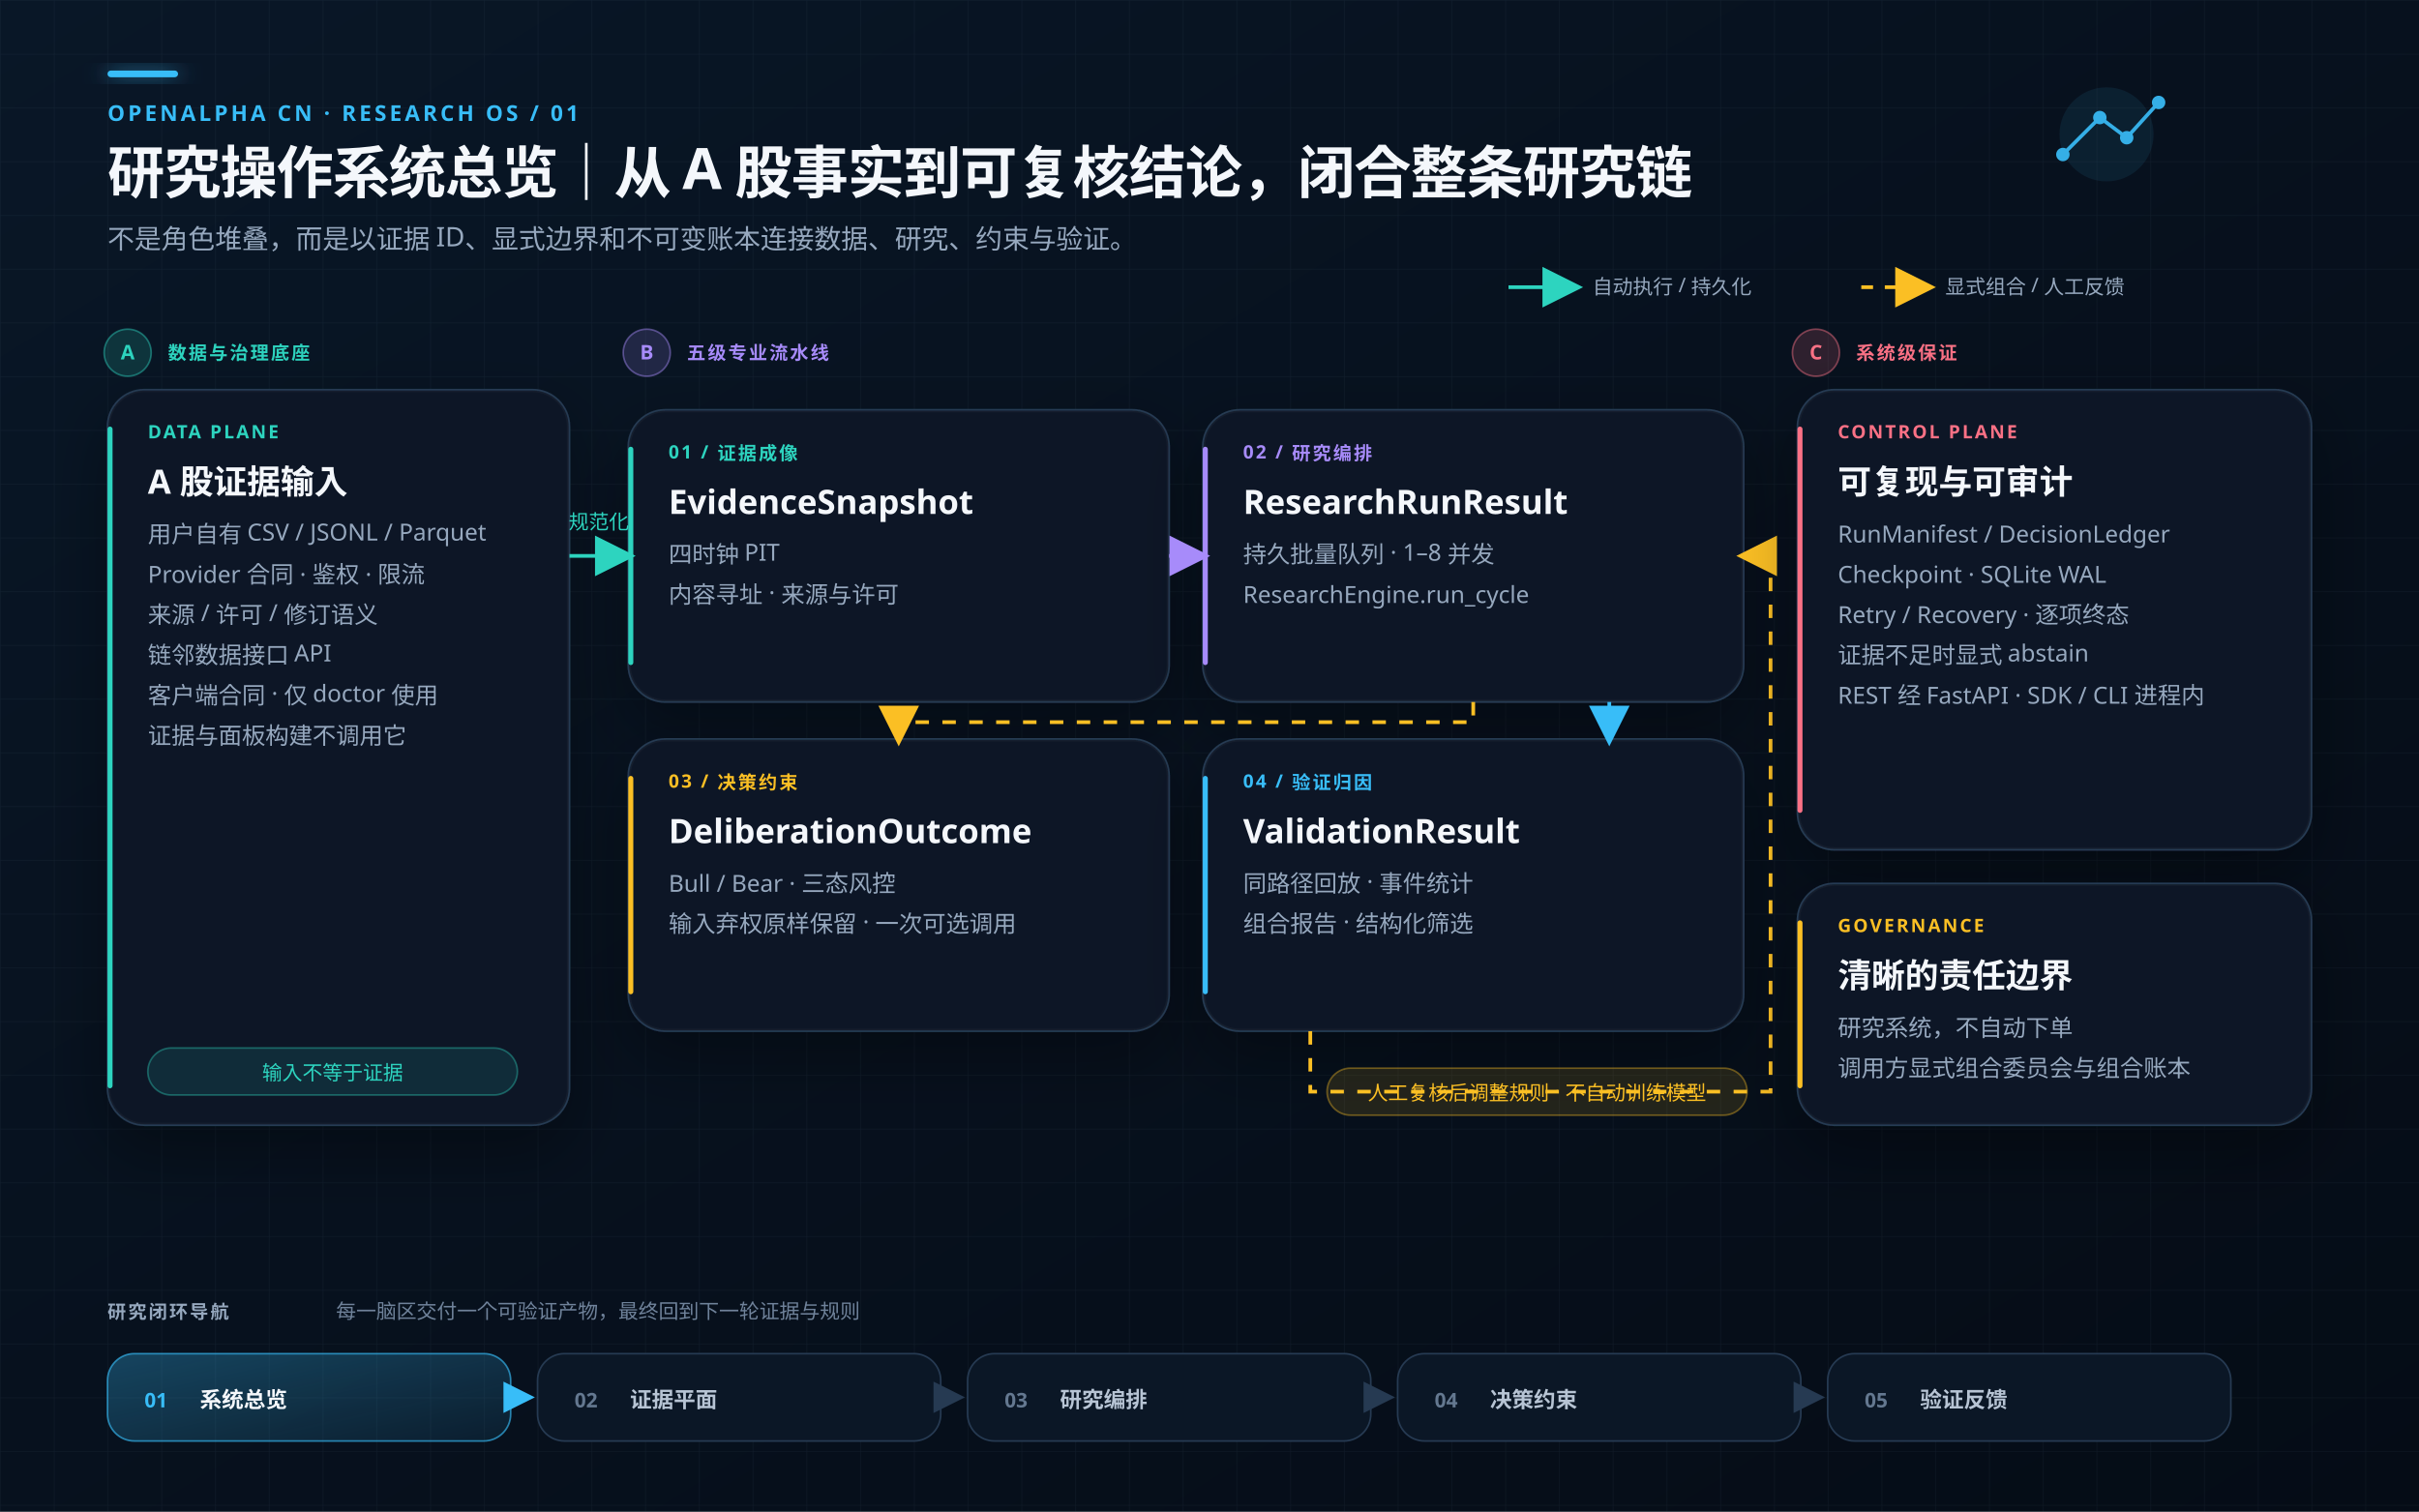
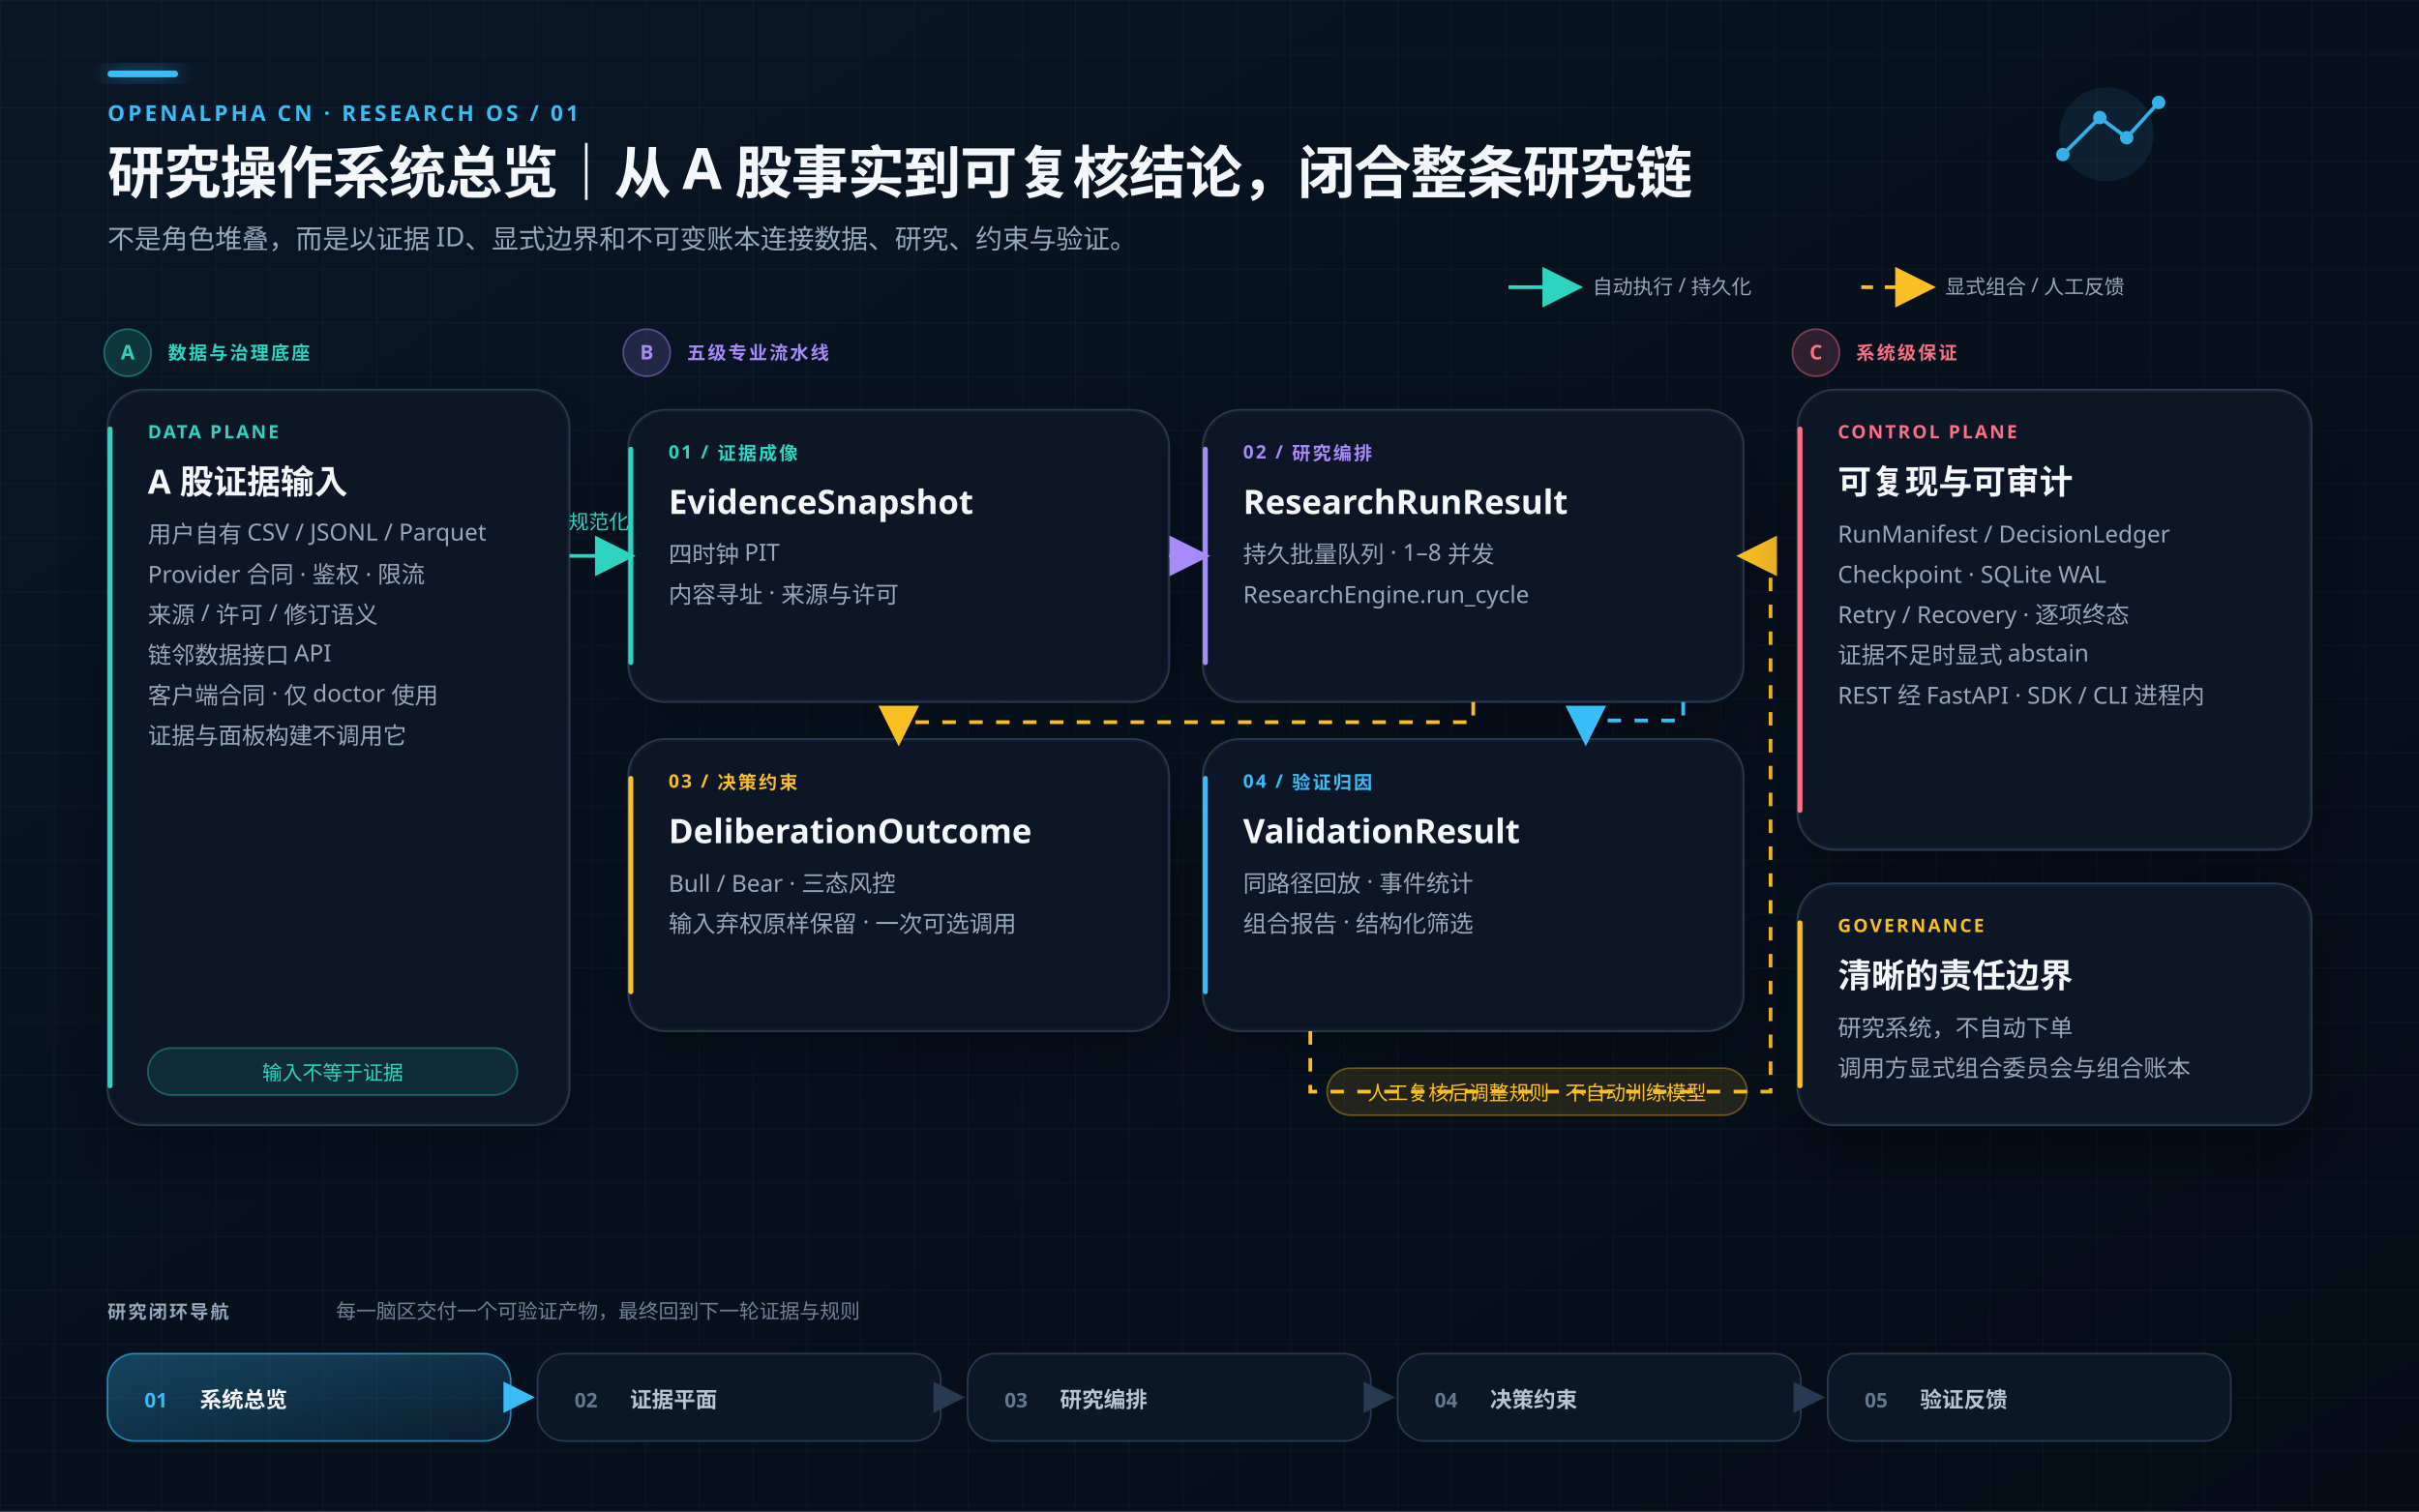
<svg xmlns="http://www.w3.org/2000/svg" width="1440" height="900" viewBox="0 0 1440 900" role="img" aria-labelledby="title desc">
  <defs>
    <linearGradient id="bgGradient" x1="0" y1="0" x2="1" y2="1">
      <stop offset="0" stop-color="#091727" />
      <stop offset=".48" stop-color="#07111E" />
      <stop offset="1" stop-color="#050C16" />
    </linearGradient>
    <radialGradient id="ambient" cx="0" cy="0" r="1" gradientTransform="translate(1160 40) rotate(135) scale(600 420)">
      <stop offset="0" stop-color="#38BDF8" stop-opacity=".16" />
      <stop offset=".62" stop-color="#38BDF8" stop-opacity=".025" />
      <stop offset="1" stop-color="#38BDF8" stop-opacity="0" />
    </radialGradient>
    <linearGradient id="activeNav" x1="0" y1="0" x2="1" y2="1">
      <stop offset="0" stop-color="#38BDF8" stop-opacity=".30" />
      <stop offset="1" stop-color="#38BDF8" stop-opacity=".08" />
    </linearGradient>
    <filter id="shadow" x="-20%" y="-20%" width="150%" height="170%">
      <feDropShadow dx="0" dy="16" stdDeviation="20" flood-color="#000000" flood-opacity=".34" />
    </filter>
    <filter id="softGlow" x="-100%" y="-100%" width="300%" height="300%">
      <feGaussianBlur stdDeviation="7" result="blur" />
      <feMerge>
        <feMergeNode in="blur" />
        <feMergeNode in="SourceGraphic" />
      </feMerge>
    </filter>
    <pattern id="grid" width="32" height="32" patternUnits="userSpaceOnUse">
      <path d="M32 0H0V32" fill="none" stroke="#6D87A3" stroke-width=".55" opacity=".12" />
    </pattern>
    <marker id="arrow" markerWidth="11" markerHeight="11" refX="9" refY="5.5" orient="auto" markerUnits="strokeWidth">
      <path d="M0 0L11 5.5L0 11Z" fill="context-stroke" />
    </marker>
    <style>
      text { font-family: Geist, "Plus Jakarta Sans", "Noto Sans SC", "Microsoft YaHei", sans-serif; }
      .eyebrow { font-size: 13px; font-weight: 760; letter-spacing: 1.8px; }
      .title { font-size: 34px; font-weight: 760; letter-spacing: -.5px; }
      .subtitle { font-size: 16px; font-weight: 480; }
      .micro { font-size: 11px; font-weight: 760; letter-spacing: 1.25px; }
      .cardTitle { font-size: 20px; font-weight: 720; }
      .cardTitleTight { font-size: 17px; font-weight: 720; }
      .body { font-size: 14px; font-weight: 490; }
      .small { font-size: 12px; font-weight: 520; }
      .mono { font-size: 12px; font-weight: 680; font-family: Geist Mono, "Noto Sans Mono CJK SC", monospace; }
      .metric { font-size: 28px; font-weight: 780; letter-spacing: -.5px; }
      .nav { font-size: 13px; font-weight: 680; }
      .navNum { font-size: 12px; font-weight: 800; }
    </style>
  </defs>
  <rect width="1440" height="900" fill="#07111E" />
  <rect width="1440" height="900" fill="url(#bgGradient)" />
  <rect width="1440" height="900" fill="url(#ambient)" />
  <rect width="1440" height="900" fill="url(#grid)" />
  <rect x="64" y="42" width="42" height="4" rx="2" fill="#38BDF8" filter="url(#softGlow)" />
  <text x="64" y="72" class="eyebrow" fill="#38BDF8">OPENALPHA CN · RESEARCH OS / 01</text>
  <text x="64" y="115" class="title" fill="#F4F7FB">研究操作系统总览｜从 A 股事实到可复核结论，闭合整条研究链</text>
  <text x="64" y="148" class="subtitle" fill="#96A8BE">不是角色堆叠，而是以证据 ID、显式边界和不可变账本连接数据、研究、约束与验证。</text>
  <g transform="translate(1210 50)" opacity=".92">
    <circle cx="44" cy="30" r="28" fill="#38BDF8" opacity=".09" />
    <path d="M18 42L40 20L56 32L75 11" fill="none" stroke="#38BDF8" stroke-width="2.2" />
    <circle cx="18" cy="42" r="4" fill="#38BDF8" />
    <circle cx="40" cy="20" r="4" fill="#38BDF8" />
    <circle cx="56" cy="32" r="4" fill="#38BDF8" />
    <circle cx="75" cy="11" r="4" fill="#38BDF8" />
  </g>
  <line x1="898" y1="171" x2="938" y2="171" stroke="#2DD4BF" stroke-width="2.2" marker-end="url(#arrow)" />
  <text x="948" y="175" class="small" fill="#96A8BE" text-anchor="start" opacity="1">自动执行 / 持久化</text>
  <line x1="1108" y1="171" x2="1148" y2="171" stroke="#FBBF24" stroke-width="2.2" stroke-dasharray="7 7" marker-end="url(#arrow)" />
  <text x="1158" y="175" class="small" fill="#96A8BE" text-anchor="start" opacity="1">显式组合 / 人工反馈</text>
  <circle cx="76" cy="210" r="14" fill="#2DD4BF" fill-opacity=".16" stroke="#2DD4BF" stroke-opacity=".45" />
  <text x="76" y="214" class="navNum" fill="#2DD4BF" text-anchor="middle" opacity="1">A</text>
  <text x="100" y="214" class="micro" fill="#2DD4BF" text-anchor="start" opacity="1">数据与治理底座</text>
  <rect x="64" y="232" width="275" height="438" rx="22" fill="#0C1928" stroke="#263A52" filter="url(#shadow)" />
  <rect x="65" y="233" width="273" height="436" rx="21" fill="none" stroke="#FFFFFF" stroke-opacity=".035" />
  <rect x="64" y="254" width="3" height="394" rx="1.5" fill="#2DD4BF" />
  <text x="88" y="261" class="micro" fill="#2DD4BF" text-anchor="start" opacity="1">DATA PLANE</text>
  <text x="88" y="294" class="cardTitle" fill="#F4F7FB" text-anchor="start" opacity="1">A 股证据输入</text>
  <text x="88" y="323" class="body" fill="#96A8BE" text-anchor="start" opacity="1">用户自有 CSV / JSONL / Parquet</text>
  <text x="88" y="347" class="body" fill="#96A8BE" text-anchor="start" opacity="1">Provider 合同 · 鉴权 · 限流</text>
  <text x="88" y="371" class="body" fill="#96A8BE" text-anchor="start" opacity="1">来源 / 许可 / 修订语义</text>
  <text x="88" y="395" class="body" fill="#96A8BE" text-anchor="start" opacity="1">链邻数据接口 API</text>
  <text x="88" y="419" class="body" fill="#96A8BE" text-anchor="start" opacity="1">客户端合同 · 仅 doctor 使用</text>
  <text x="88" y="443" class="body" fill="#96A8BE" text-anchor="start" opacity="1">证据与面板构建不调用它</text>
  <rect x="88" y="624" width="220" height="28" rx="14" fill="#2DD4BF" fill-opacity="0.12" stroke="#2DD4BF" stroke-opacity=".38" />
  <text x="198.0" y="643" class="small" fill="#2DD4BF" text-anchor="middle" opacity="1">输入不等于证据</text>
  <circle cx="385" cy="210" r="14" fill="#A78BFA" fill-opacity=".16" stroke="#A78BFA" stroke-opacity=".45" />
  <text x="385" y="214" class="navNum" fill="#A78BFA" text-anchor="middle" opacity="1">B</text>
  <text x="409" y="214" class="micro" fill="#A78BFA" text-anchor="start" opacity="1">五级专业流水线</text>
  <rect x="374" y="244" width="322" height="174" rx="22" fill="#0C1928" stroke="#263A52" filter="url(#shadow)" />
  <rect x="375" y="245" width="320" height="172" rx="21" fill="none" stroke="#FFFFFF" stroke-opacity=".035" />
  <rect x="374" y="266" width="3" height="130" rx="1.5" fill="#2DD4BF" />
  <text x="398" y="273" class="micro" fill="#2DD4BF" text-anchor="start" opacity="1">01 / 证据成像</text>
  <text x="398" y="306" class="cardTitle" fill="#F4F7FB" text-anchor="start" opacity="1">EvidenceSnapshot</text>
  <text x="398" y="335" class="body" fill="#96A8BE" text-anchor="start" opacity="1">四时钟 PIT</text>
  <text x="398" y="359" class="body" fill="#96A8BE" text-anchor="start" opacity="1">内容寻址 · 来源与许可</text>
  <rect x="716" y="244" width="322" height="174" rx="22" fill="#0C1928" stroke="#263A52" filter="url(#shadow)" />
  <rect x="717" y="245" width="320" height="172" rx="21" fill="none" stroke="#FFFFFF" stroke-opacity=".035" />
  <rect x="716" y="266" width="3" height="130" rx="1.5" fill="#A78BFA" />
  <text x="740" y="273" class="micro" fill="#A78BFA" text-anchor="start" opacity="1">02 / 研究编排</text>
  <text x="740" y="306" class="cardTitle" fill="#F4F7FB" text-anchor="start" opacity="1">ResearchRunResult</text>
  <text x="740" y="335" class="body" fill="#96A8BE" text-anchor="start" opacity="1">持久批量队列 · 1–8 并发</text>
  <text x="740" y="359" class="body" fill="#96A8BE" text-anchor="start" opacity="1">ResearchEngine.run_cycle</text>
  <rect x="374" y="440" width="322" height="174" rx="22" fill="#0C1928" stroke="#263A52" filter="url(#shadow)" />
  <rect x="375" y="441" width="320" height="172" rx="21" fill="none" stroke="#FFFFFF" stroke-opacity=".035" />
  <rect x="374" y="462" width="3" height="130" rx="1.5" fill="#FBBF24" />
  <text x="398" y="469" class="micro" fill="#FBBF24" text-anchor="start" opacity="1">03 / 决策约束</text>
  <text x="398" y="502" class="cardTitle" fill="#F4F7FB" text-anchor="start" opacity="1">DeliberationOutcome</text>
  <text x="398" y="531" class="body" fill="#96A8BE" text-anchor="start" opacity="1">Bull / Bear · 三态风控</text>
  <text x="398" y="555" class="body" fill="#96A8BE" text-anchor="start" opacity="1">输入弃权原样保留 · 一次可选调用</text>
  <rect x="716" y="440" width="322" height="174" rx="22" fill="#0C1928" stroke="#263A52" filter="url(#shadow)" />
  <rect x="717" y="441" width="320" height="172" rx="21" fill="none" stroke="#FFFFFF" stroke-opacity=".035" />
  <rect x="716" y="462" width="3" height="130" rx="1.5" fill="#38BDF8" />
  <text x="740" y="469" class="micro" fill="#38BDF8" text-anchor="start" opacity="1">04 / 验证归因</text>
  <text x="740" y="502" class="cardTitle" fill="#F4F7FB" text-anchor="start" opacity="1">ValidationResult</text>
  <text x="740" y="531" class="body" fill="#96A8BE" text-anchor="start" opacity="1">同路径回放 · 事件统计</text>
  <text x="740" y="555" class="body" fill="#96A8BE" text-anchor="start" opacity="1">组合报告 · 结构化筛选</text>
  <path d="M696 331L716 331" fill="none" stroke="#A78BFA" stroke-width="2.2" marker-end="url(#arrow)" />
  <path d="M877 418V430H535V440" fill="none" stroke="#FBBF24" stroke-width="2.2" stroke-dasharray="8 8" marker-end="url(#arrow)" opacity="1" />
-   <path d="M958 418L958 440" fill="none" stroke="#38BDF8" stroke-width="2.2" stroke-dasharray="8 8" marker-end="url(#arrow)" />
+   <path d="M1002 418V429H944V440" fill="none" stroke="#38BDF8" stroke-width="2.2" stroke-dasharray="8 8" marker-end="url(#arrow)" opacity="1" />
  <path d="M780 614V650H1054V331H1038" fill="none" stroke="#FBBF24" stroke-width="2.2" stroke-dasharray="8 8" marker-end="url(#arrow)" opacity="1" />
  <rect x="790" y="636" width="250" height="28" rx="14" fill="#FBBF24" fill-opacity="0.12" stroke="#FBBF24" stroke-opacity=".38" />
  <text x="915.0" y="655" class="small" fill="#FBBF24" text-anchor="middle" opacity="1">人工复核后调整规则 · 不自动训练模型</text>
  <path d="M339 331L374 331" fill="none" stroke="#2DD4BF" stroke-width="2.2" marker-end="url(#arrow)" />
  <text x="356.5" y="315" class="small" fill="#2DD4BF" text-anchor="middle" opacity="1">规范化</text>
  <circle cx="1081" cy="210" r="14" fill="#FB7185" fill-opacity=".16" stroke="#FB7185" stroke-opacity=".45" />
  <text x="1081" y="214" class="navNum" fill="#FB7185" text-anchor="middle" opacity="1">C</text>
  <text x="1105" y="214" class="micro" fill="#FB7185" text-anchor="start" opacity="1">系统级保证</text>
  <rect x="1070" y="232" width="306" height="274" rx="22" fill="#0C1928" stroke="#263A52" filter="url(#shadow)" />
  <rect x="1071" y="233" width="304" height="272" rx="21" fill="none" stroke="#FFFFFF" stroke-opacity=".035" />
  <rect x="1070" y="254" width="3" height="230" rx="1.5" fill="#FB7185" />
  <text x="1094" y="261" class="micro" fill="#FB7185" text-anchor="start" opacity="1">CONTROL PLANE</text>
  <text x="1094" y="294" class="cardTitle" fill="#F4F7FB" text-anchor="start" opacity="1">可复现与可审计</text>
  <text x="1094" y="323" class="body" fill="#96A8BE" text-anchor="start" opacity="1">RunManifest / DecisionLedger</text>
  <text x="1094" y="347" class="body" fill="#96A8BE" text-anchor="start" opacity="1">Checkpoint · SQLite WAL</text>
  <text x="1094" y="371" class="body" fill="#96A8BE" text-anchor="start" opacity="1">Retry / Recovery · 逐项终态</text>
  <text x="1094" y="395" class="body" fill="#96A8BE" text-anchor="start" opacity="1">证据不足时显式 abstain</text>
  <text x="1094" y="419" class="body" fill="#96A8BE" text-anchor="start" opacity="1">REST 经 FastAPI · SDK / CLI 进程内</text>
  <rect x="1070" y="526" width="306" height="144" rx="22" fill="#0C1928" stroke="#263A52" filter="url(#shadow)" />
  <rect x="1071" y="527" width="304" height="142" rx="21" fill="none" stroke="#FFFFFF" stroke-opacity=".035" />
  <rect x="1070" y="548" width="3" height="100" rx="1.5" fill="#FBBF24" />
  <text x="1094" y="555" class="micro" fill="#FBBF24" text-anchor="start" opacity="1">GOVERNANCE</text>
  <text x="1094" y="588" class="cardTitle" fill="#F4F7FB" text-anchor="start" opacity="1">清晰的责任边界</text>
  <text x="1094" y="617" class="body" fill="#96A8BE" text-anchor="start" opacity="1">研究系统，不自动下单</text>
  <text x="1094" y="641" class="body" fill="#96A8BE" text-anchor="start" opacity="1">调用方显式组合委员会与组合账本</text>
  <text x="64" y="785" class="micro" fill="#96A8BE" text-anchor="start" opacity="1">研究闭环导航</text>
  <text x="200" y="785" class="small" fill="#6F829A" text-anchor="start" opacity="1">每一脑区交付一个可验证产物，最终回到下一轮证据与规则</text>
  <rect x="64" y="806" width="240" height="52" rx="16" fill="url(#activeNav)" stroke="#38BDF8" stroke-opacity=".64" />
  <text x="86" y="838" class="navNum" fill="#38BDF8" text-anchor="start" opacity="1">01</text>
  <text x="119" y="838" class="nav" fill="#F4F7FB" text-anchor="start" opacity="1">系统总览</text>
  <path d="M309 832H315" stroke="#38BDF8" stroke-width="1.7" marker-end="url(#arrow)" />
  <rect x="320" y="806" width="240" height="52" rx="16" fill="#0B1726" stroke="#263A52" />
  <text x="342" y="838" class="navNum" fill="#647890" text-anchor="start" opacity="1">02</text>
  <text x="375" y="838" class="nav" fill="#B7C4D4" text-anchor="start" opacity="1">证据平面</text>
  <path d="M565 832H571" stroke="#263A52" stroke-width="1.7" marker-end="url(#arrow)" />
  <rect x="576" y="806" width="240" height="52" rx="16" fill="#0B1726" stroke="#263A52" />
  <text x="598" y="838" class="navNum" fill="#647890" text-anchor="start" opacity="1">03</text>
  <text x="631" y="838" class="nav" fill="#B7C4D4" text-anchor="start" opacity="1">研究编排</text>
  <path d="M821 832H827" stroke="#263A52" stroke-width="1.7" marker-end="url(#arrow)" />
  <rect x="832" y="806" width="240" height="52" rx="16" fill="#0B1726" stroke="#263A52" />
  <text x="854" y="838" class="navNum" fill="#647890" text-anchor="start" opacity="1">04</text>
  <text x="887" y="838" class="nav" fill="#B7C4D4" text-anchor="start" opacity="1">决策约束</text>
  <path d="M1077 832H1083" stroke="#263A52" stroke-width="1.7" marker-end="url(#arrow)" />
  <rect x="1088" y="806" width="240" height="52" rx="16" fill="#0B1726" stroke="#263A52" />
  <text x="1110" y="838" class="navNum" fill="#647890" text-anchor="start" opacity="1">05</text>
  <text x="1143" y="838" class="nav" fill="#B7C4D4" text-anchor="start" opacity="1">验证反馈</text>
</svg>
